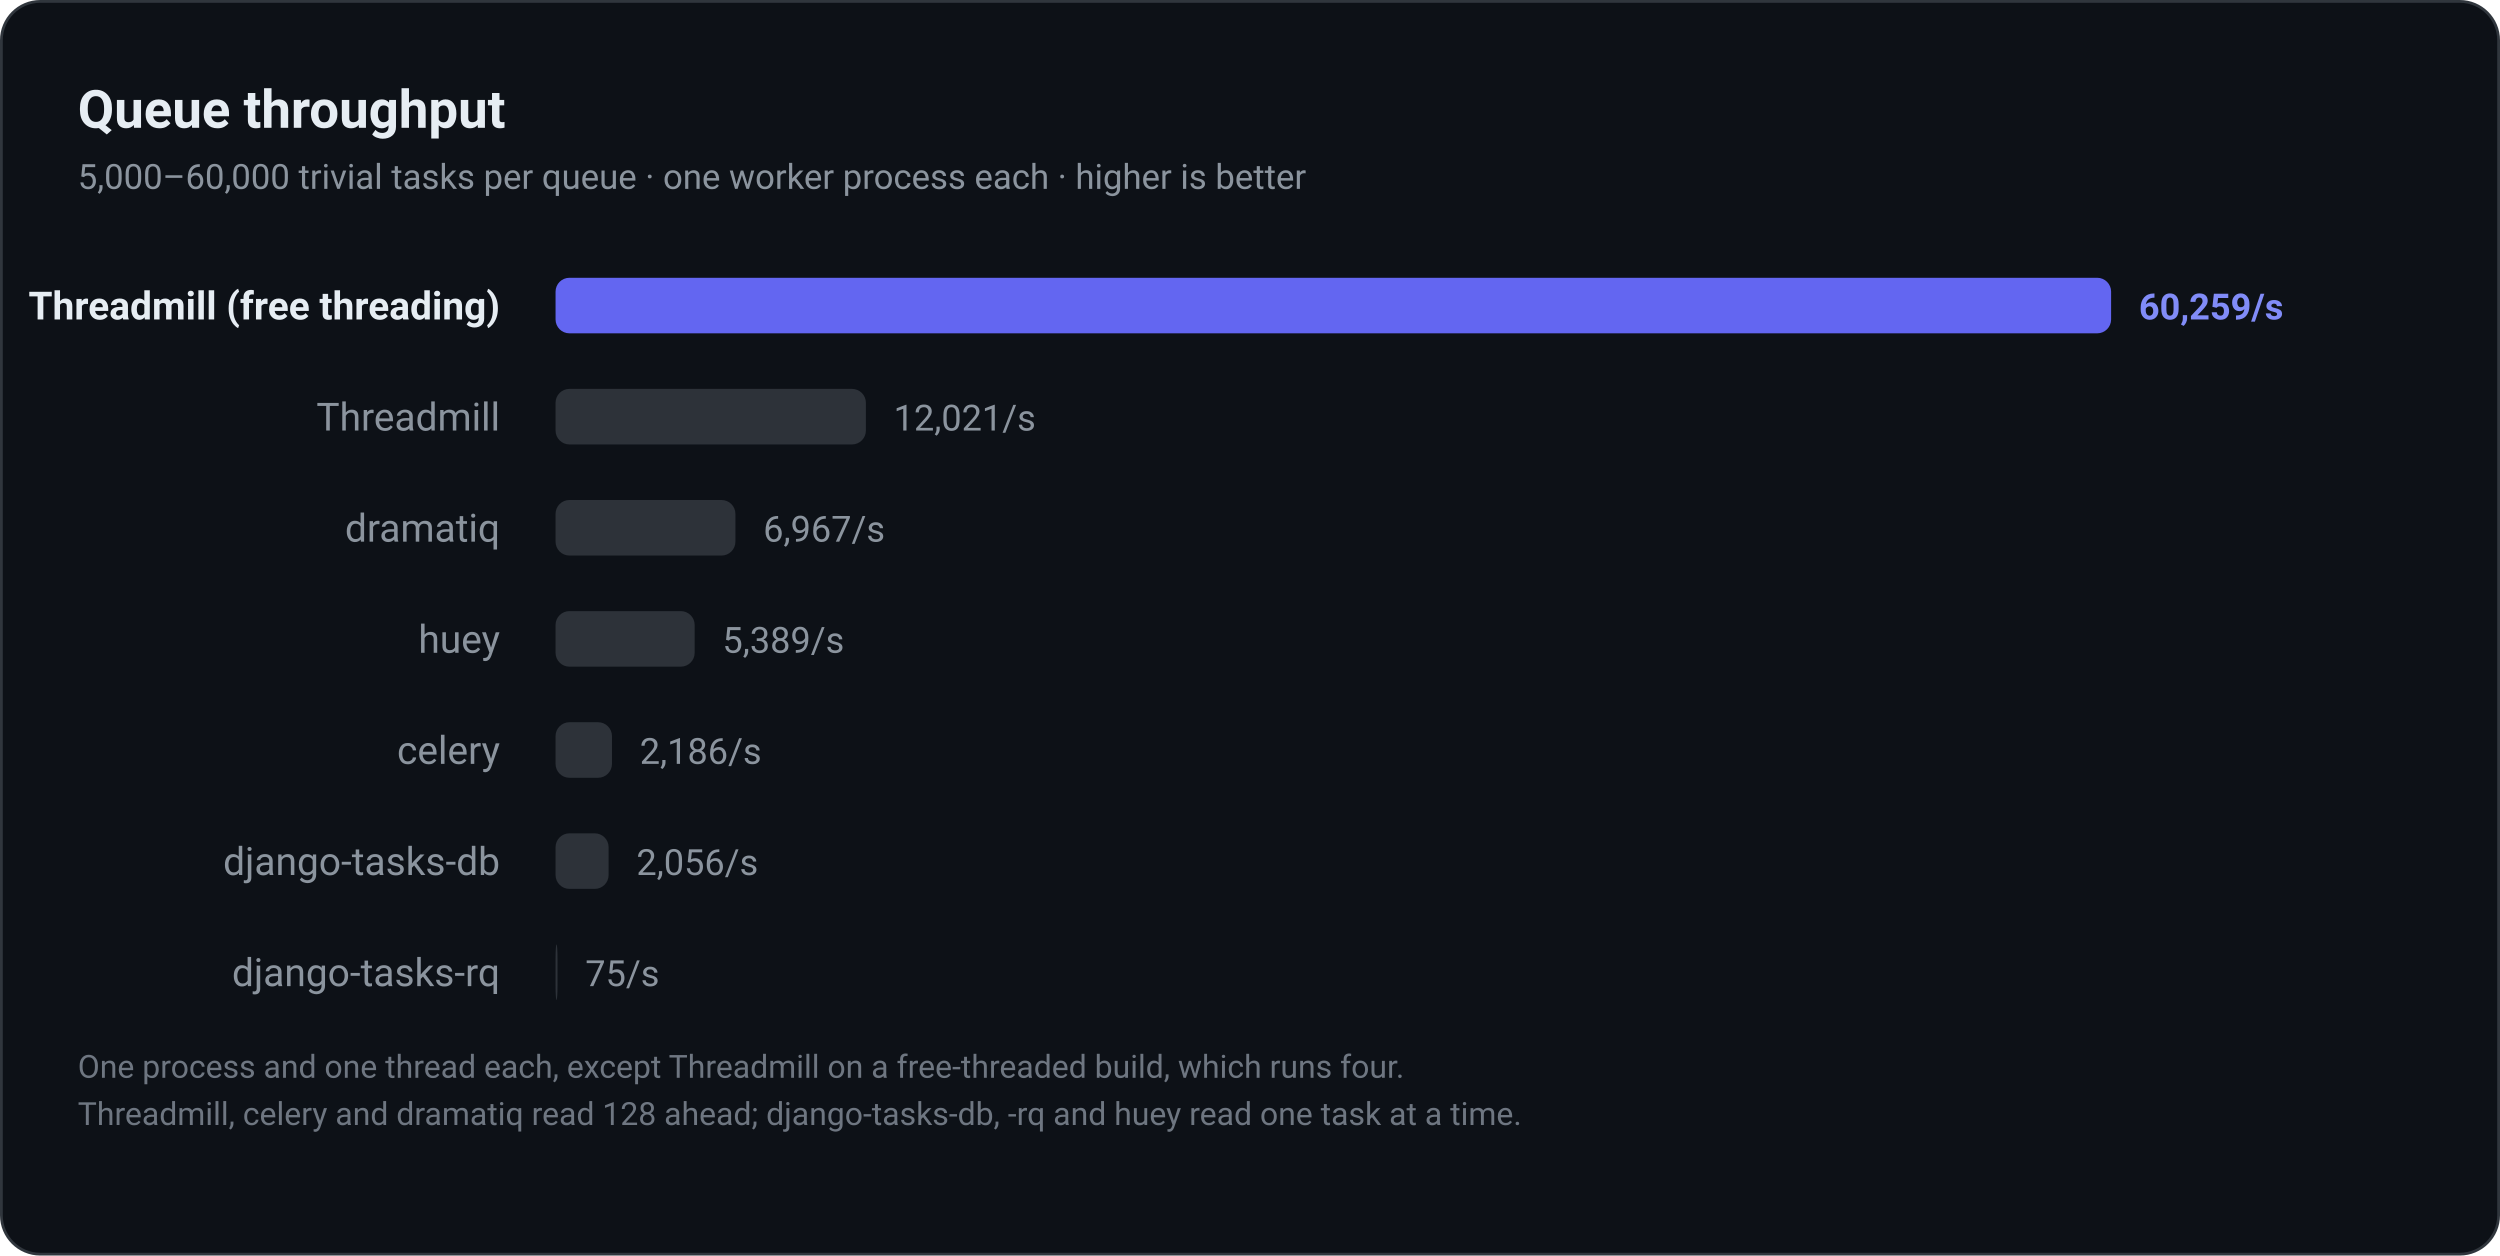
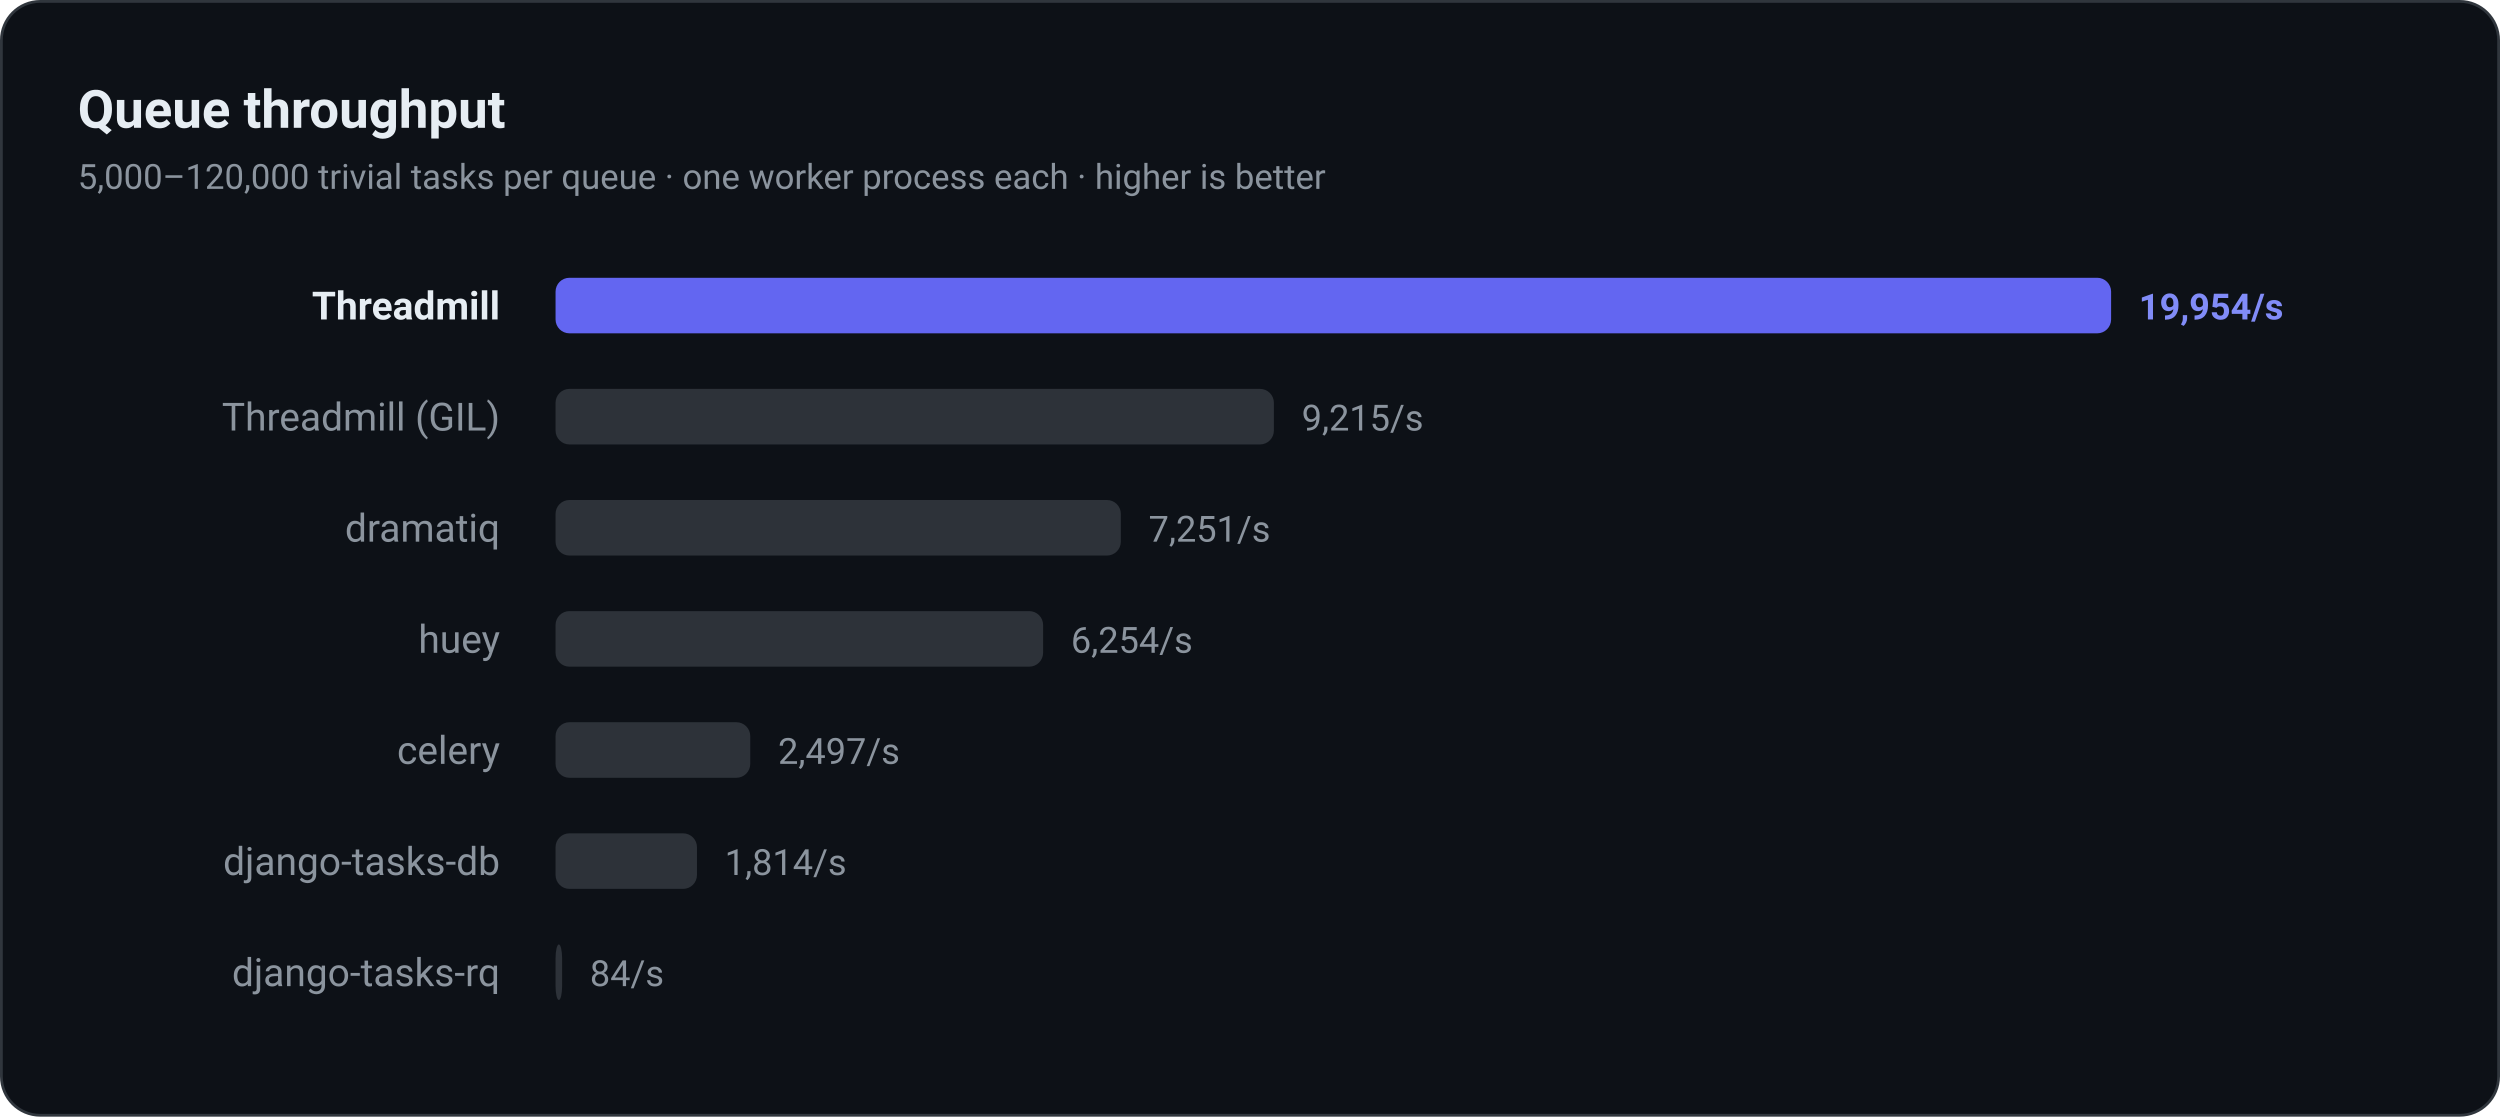
- <svg xmlns="http://www.w3.org/2000/svg" viewBox="0 0 900 452" width="900" height="452" role="img" aria-label="Tasks per second with one worker process each: Threadmill (free threading) 60,259, Threadmill 12,021, dramatiq 6,967, huey 5,389, celery 2,186, django-tasks-db 2,056, django-tasks-rq 75.">
+ <svg xmlns="http://www.w3.org/2000/svg" viewBox="0 0 900 402" width="900" height="402" role="img" aria-label="Tasks per second with one worker process each: Threadmill 19,954, Threadmill (GIL) 9,215, dramatiq 7,251, huey 6,254, celery 2,497, django-tasks-db 1,814, django-tasks-rq 84.">
  <style>svg{max-width:100%;height:auto}</style>
-   <rect x="0.5" y="0.5" width="899" height="451" rx="14" fill="#0d1117" stroke="#30363d" />
+   <rect x="0.5" y="0.5" width="899" height="401" rx="14" fill="#0d1117" stroke="#30363d" />
  <text x="28" y="46" font-family="system-ui, -apple-system, &quot;Segoe UI&quot;, Roboto, &quot;Helvetica Neue&quot;, Arial, sans-serif" font-size="19" font-weight="700" fill="#e6edf3" text-anchor="start">Queue throughput</text>
-   <text x="28" y="68" font-family="system-ui, -apple-system, &quot;Segoe UI&quot;, Roboto, &quot;Helvetica Neue&quot;, Arial, sans-serif" font-size="12.5" font-weight="400" fill="#8b949e" text-anchor="start">5,000–60,000 trivial tasks per queue · one worker process each · higher is better</text>
-   <text x="180" y="115" font-family="system-ui, -apple-system, &quot;Segoe UI&quot;, Roboto, &quot;Helvetica Neue&quot;, Arial, sans-serif" font-size="14" font-weight="700" fill="#e6edf3" text-anchor="end">Threadmill (free threading)</text>
+   <text x="28" y="68" font-family="system-ui, -apple-system, &quot;Segoe UI&quot;, Roboto, &quot;Helvetica Neue&quot;, Arial, sans-serif" font-size="12.5" font-weight="400" fill="#8b949e" text-anchor="start">5,000–120,000 trivial tasks per queue · one worker process each · higher is better</text>
+   <text x="180" y="115" font-family="system-ui, -apple-system, &quot;Segoe UI&quot;, Roboto, &quot;Helvetica Neue&quot;, Arial, sans-serif" font-size="14" font-weight="700" fill="#e6edf3" text-anchor="end">Threadmill</text>
  <rect x="200" y="100" width="560.00" height="20" rx="5" fill="#6366f1" opacity="1" />
-   <text x="770" y="115" font-family="system-ui, -apple-system, &quot;Segoe UI&quot;, Roboto, &quot;Helvetica Neue&quot;, Arial, sans-serif" font-size="13" font-weight="700" fill="#818cf8" text-anchor="start">60,259/s</text>
-   <text x="180" y="155" font-family="system-ui, -apple-system, &quot;Segoe UI&quot;, Roboto, &quot;Helvetica Neue&quot;, Arial, sans-serif" font-size="14" font-weight="400" fill="#8b949e" text-anchor="end">Threadmill</text>
-   <rect x="200" y="140" width="111.72" height="20" rx="5" fill="#8b949e" opacity="0.25" />
-   <text x="321.716" y="155" font-family="system-ui, -apple-system, &quot;Segoe UI&quot;, Roboto, &quot;Helvetica Neue&quot;, Arial, sans-serif" font-size="13" font-weight="400" fill="#8b949e" text-anchor="start">12,021/s</text>
+   <text x="770" y="115" font-family="system-ui, -apple-system, &quot;Segoe UI&quot;, Roboto, &quot;Helvetica Neue&quot;, Arial, sans-serif" font-size="13" font-weight="700" fill="#818cf8" text-anchor="start">19,954/s</text>
+   <text x="180" y="155" font-family="system-ui, -apple-system, &quot;Segoe UI&quot;, Roboto, &quot;Helvetica Neue&quot;, Arial, sans-serif" font-size="14" font-weight="400" fill="#8b949e" text-anchor="end">Threadmill (GIL)</text>
+   <rect x="200" y="140" width="258.60" height="20" rx="5" fill="#8b949e" opacity="0.25" />
+   <text x="468.598" y="155" font-family="system-ui, -apple-system, &quot;Segoe UI&quot;, Roboto, &quot;Helvetica Neue&quot;, Arial, sans-serif" font-size="13" font-weight="400" fill="#8b949e" text-anchor="start">9,215/s</text>
  <text x="180" y="195" font-family="system-ui, -apple-system, &quot;Segoe UI&quot;, Roboto, &quot;Helvetica Neue&quot;, Arial, sans-serif" font-size="14" font-weight="400" fill="#8b949e" text-anchor="end">dramatiq</text>
-   <rect x="200" y="180" width="64.75" height="20" rx="5" fill="#8b949e" opacity="0.25" />
-   <text x="274.747" y="195" font-family="system-ui, -apple-system, &quot;Segoe UI&quot;, Roboto, &quot;Helvetica Neue&quot;, Arial, sans-serif" font-size="13" font-weight="400" fill="#8b949e" text-anchor="start">6,967/s</text>
+   <rect x="200" y="180" width="203.50" height="20" rx="5" fill="#8b949e" opacity="0.25" />
+   <text x="413.498" y="195" font-family="system-ui, -apple-system, &quot;Segoe UI&quot;, Roboto, &quot;Helvetica Neue&quot;, Arial, sans-serif" font-size="13" font-weight="400" fill="#8b949e" text-anchor="start">7,251/s</text>
  <text x="180" y="235" font-family="system-ui, -apple-system, &quot;Segoe UI&quot;, Roboto, &quot;Helvetica Neue&quot;, Arial, sans-serif" font-size="14" font-weight="400" fill="#8b949e" text-anchor="end">huey</text>
-   <rect x="200" y="220" width="50.08" height="20" rx="5" fill="#8b949e" opacity="0.25" />
-   <text x="260.078" y="235" font-family="system-ui, -apple-system, &quot;Segoe UI&quot;, Roboto, &quot;Helvetica Neue&quot;, Arial, sans-serif" font-size="13" font-weight="400" fill="#8b949e" text-anchor="start">5,389/s</text>
+   <rect x="200" y="220" width="175.52" height="20" rx="5" fill="#8b949e" opacity="0.25" />
+   <text x="385.525" y="235" font-family="system-ui, -apple-system, &quot;Segoe UI&quot;, Roboto, &quot;Helvetica Neue&quot;, Arial, sans-serif" font-size="13" font-weight="400" fill="#8b949e" text-anchor="start">6,254/s</text>
  <text x="180" y="275" font-family="system-ui, -apple-system, &quot;Segoe UI&quot;, Roboto, &quot;Helvetica Neue&quot;, Arial, sans-serif" font-size="14" font-weight="400" fill="#8b949e" text-anchor="end">celery</text>
-   <rect x="200" y="260" width="20.31" height="20" rx="5" fill="#8b949e" opacity="0.25" />
-   <text x="230.314" y="275" font-family="system-ui, -apple-system, &quot;Segoe UI&quot;, Roboto, &quot;Helvetica Neue&quot;, Arial, sans-serif" font-size="13" font-weight="400" fill="#8b949e" text-anchor="start">2,186/s</text>
+   <rect x="200" y="260" width="70.09" height="20" rx="5" fill="#8b949e" opacity="0.25" />
+   <text x="280.09" y="275" font-family="system-ui, -apple-system, &quot;Segoe UI&quot;, Roboto, &quot;Helvetica Neue&quot;, Arial, sans-serif" font-size="13" font-weight="400" fill="#8b949e" text-anchor="start">2,497/s</text>
  <text x="180" y="315" font-family="system-ui, -apple-system, &quot;Segoe UI&quot;, Roboto, &quot;Helvetica Neue&quot;, Arial, sans-serif" font-size="14" font-weight="400" fill="#8b949e" text-anchor="end">django-tasks-db</text>
-   <rect x="200" y="300" width="19.10" height="20" rx="5" fill="#8b949e" opacity="0.25" />
-   <text x="229.103" y="315" font-family="system-ui, -apple-system, &quot;Segoe UI&quot;, Roboto, &quot;Helvetica Neue&quot;, Arial, sans-serif" font-size="13" font-weight="400" fill="#8b949e" text-anchor="start">2,056/s</text>
+   <rect x="200" y="300" width="50.91" height="20" rx="5" fill="#8b949e" opacity="0.25" />
+   <text x="260.91" y="315" font-family="system-ui, -apple-system, &quot;Segoe UI&quot;, Roboto, &quot;Helvetica Neue&quot;, Arial, sans-serif" font-size="13" font-weight="400" fill="#8b949e" text-anchor="start">1,814/s</text>
  <text x="180" y="355" font-family="system-ui, -apple-system, &quot;Segoe UI&quot;, Roboto, &quot;Helvetica Neue&quot;, Arial, sans-serif" font-size="14" font-weight="400" fill="#8b949e" text-anchor="end">django-tasks-rq</text>
-   <rect x="200" y="340" width="0.70" height="20" rx="5" fill="#8b949e" opacity="0.25" />
-   <text x="210.702" y="355" font-family="system-ui, -apple-system, &quot;Segoe UI&quot;, Roboto, &quot;Helvetica Neue&quot;, Arial, sans-serif" font-size="13" font-weight="400" fill="#8b949e" text-anchor="start">75/s</text>
-   <text x="28" y="388" font-family="system-ui, -apple-system, &quot;Segoe UI&quot;, Roboto, &quot;Helvetica Neue&quot;, Arial, sans-serif" font-size="11.5" font-weight="400" fill="#6e7681" text-anchor="start">One process and one thread each, except Threadmill on a free-threaded build, which runs four.</text>
-   <text x="28" y="405" font-family="system-ui, -apple-system, &quot;Segoe UI&quot;, Roboto, &quot;Helvetica Neue&quot;, Arial, sans-serif" font-size="11.5" font-weight="400" fill="#6e7681" text-anchor="start">Threadmill, celery and dramatiq read 128 ahead; django-tasks-db, -rq and huey read one task at a time.</text>
+   <rect x="200" y="340" width="2.36" height="20" rx="5" fill="#8b949e" opacity="0.25" />
+   <text x="212.355" y="355" font-family="system-ui, -apple-system, &quot;Segoe UI&quot;, Roboto, &quot;Helvetica Neue&quot;, Arial, sans-serif" font-size="13" font-weight="400" fill="#8b949e" text-anchor="start">84/s</text>
</svg>
